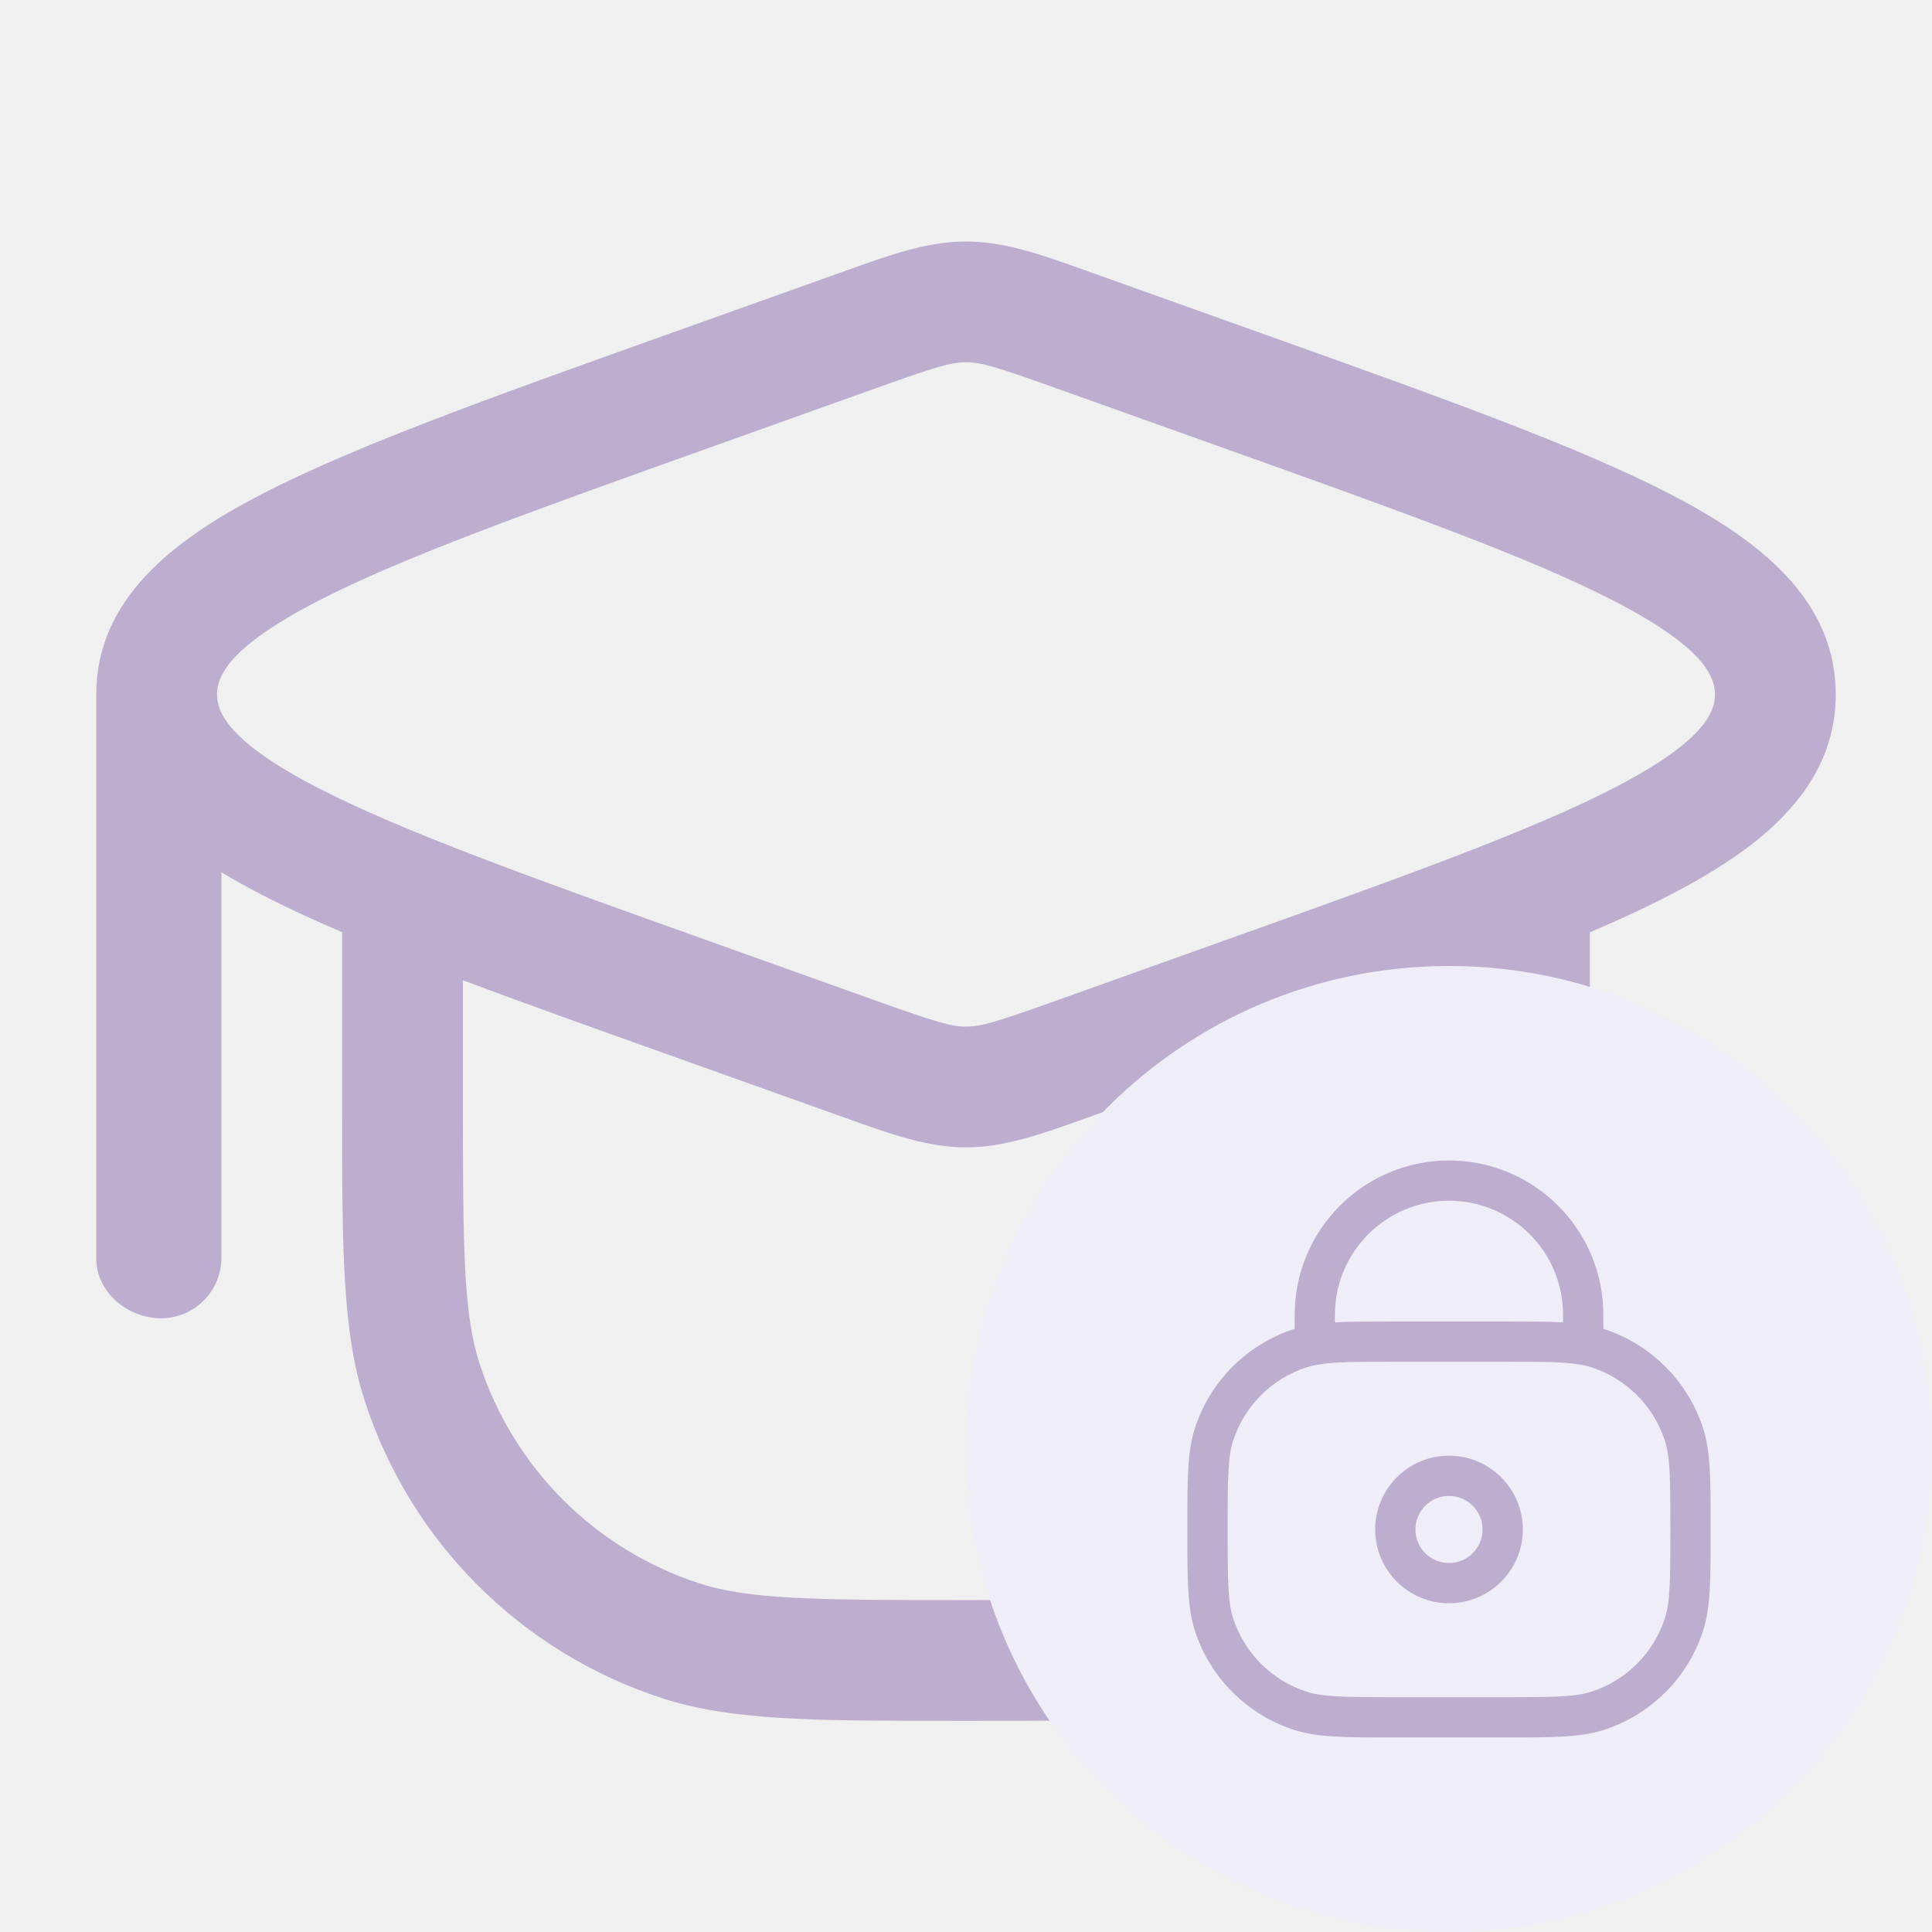
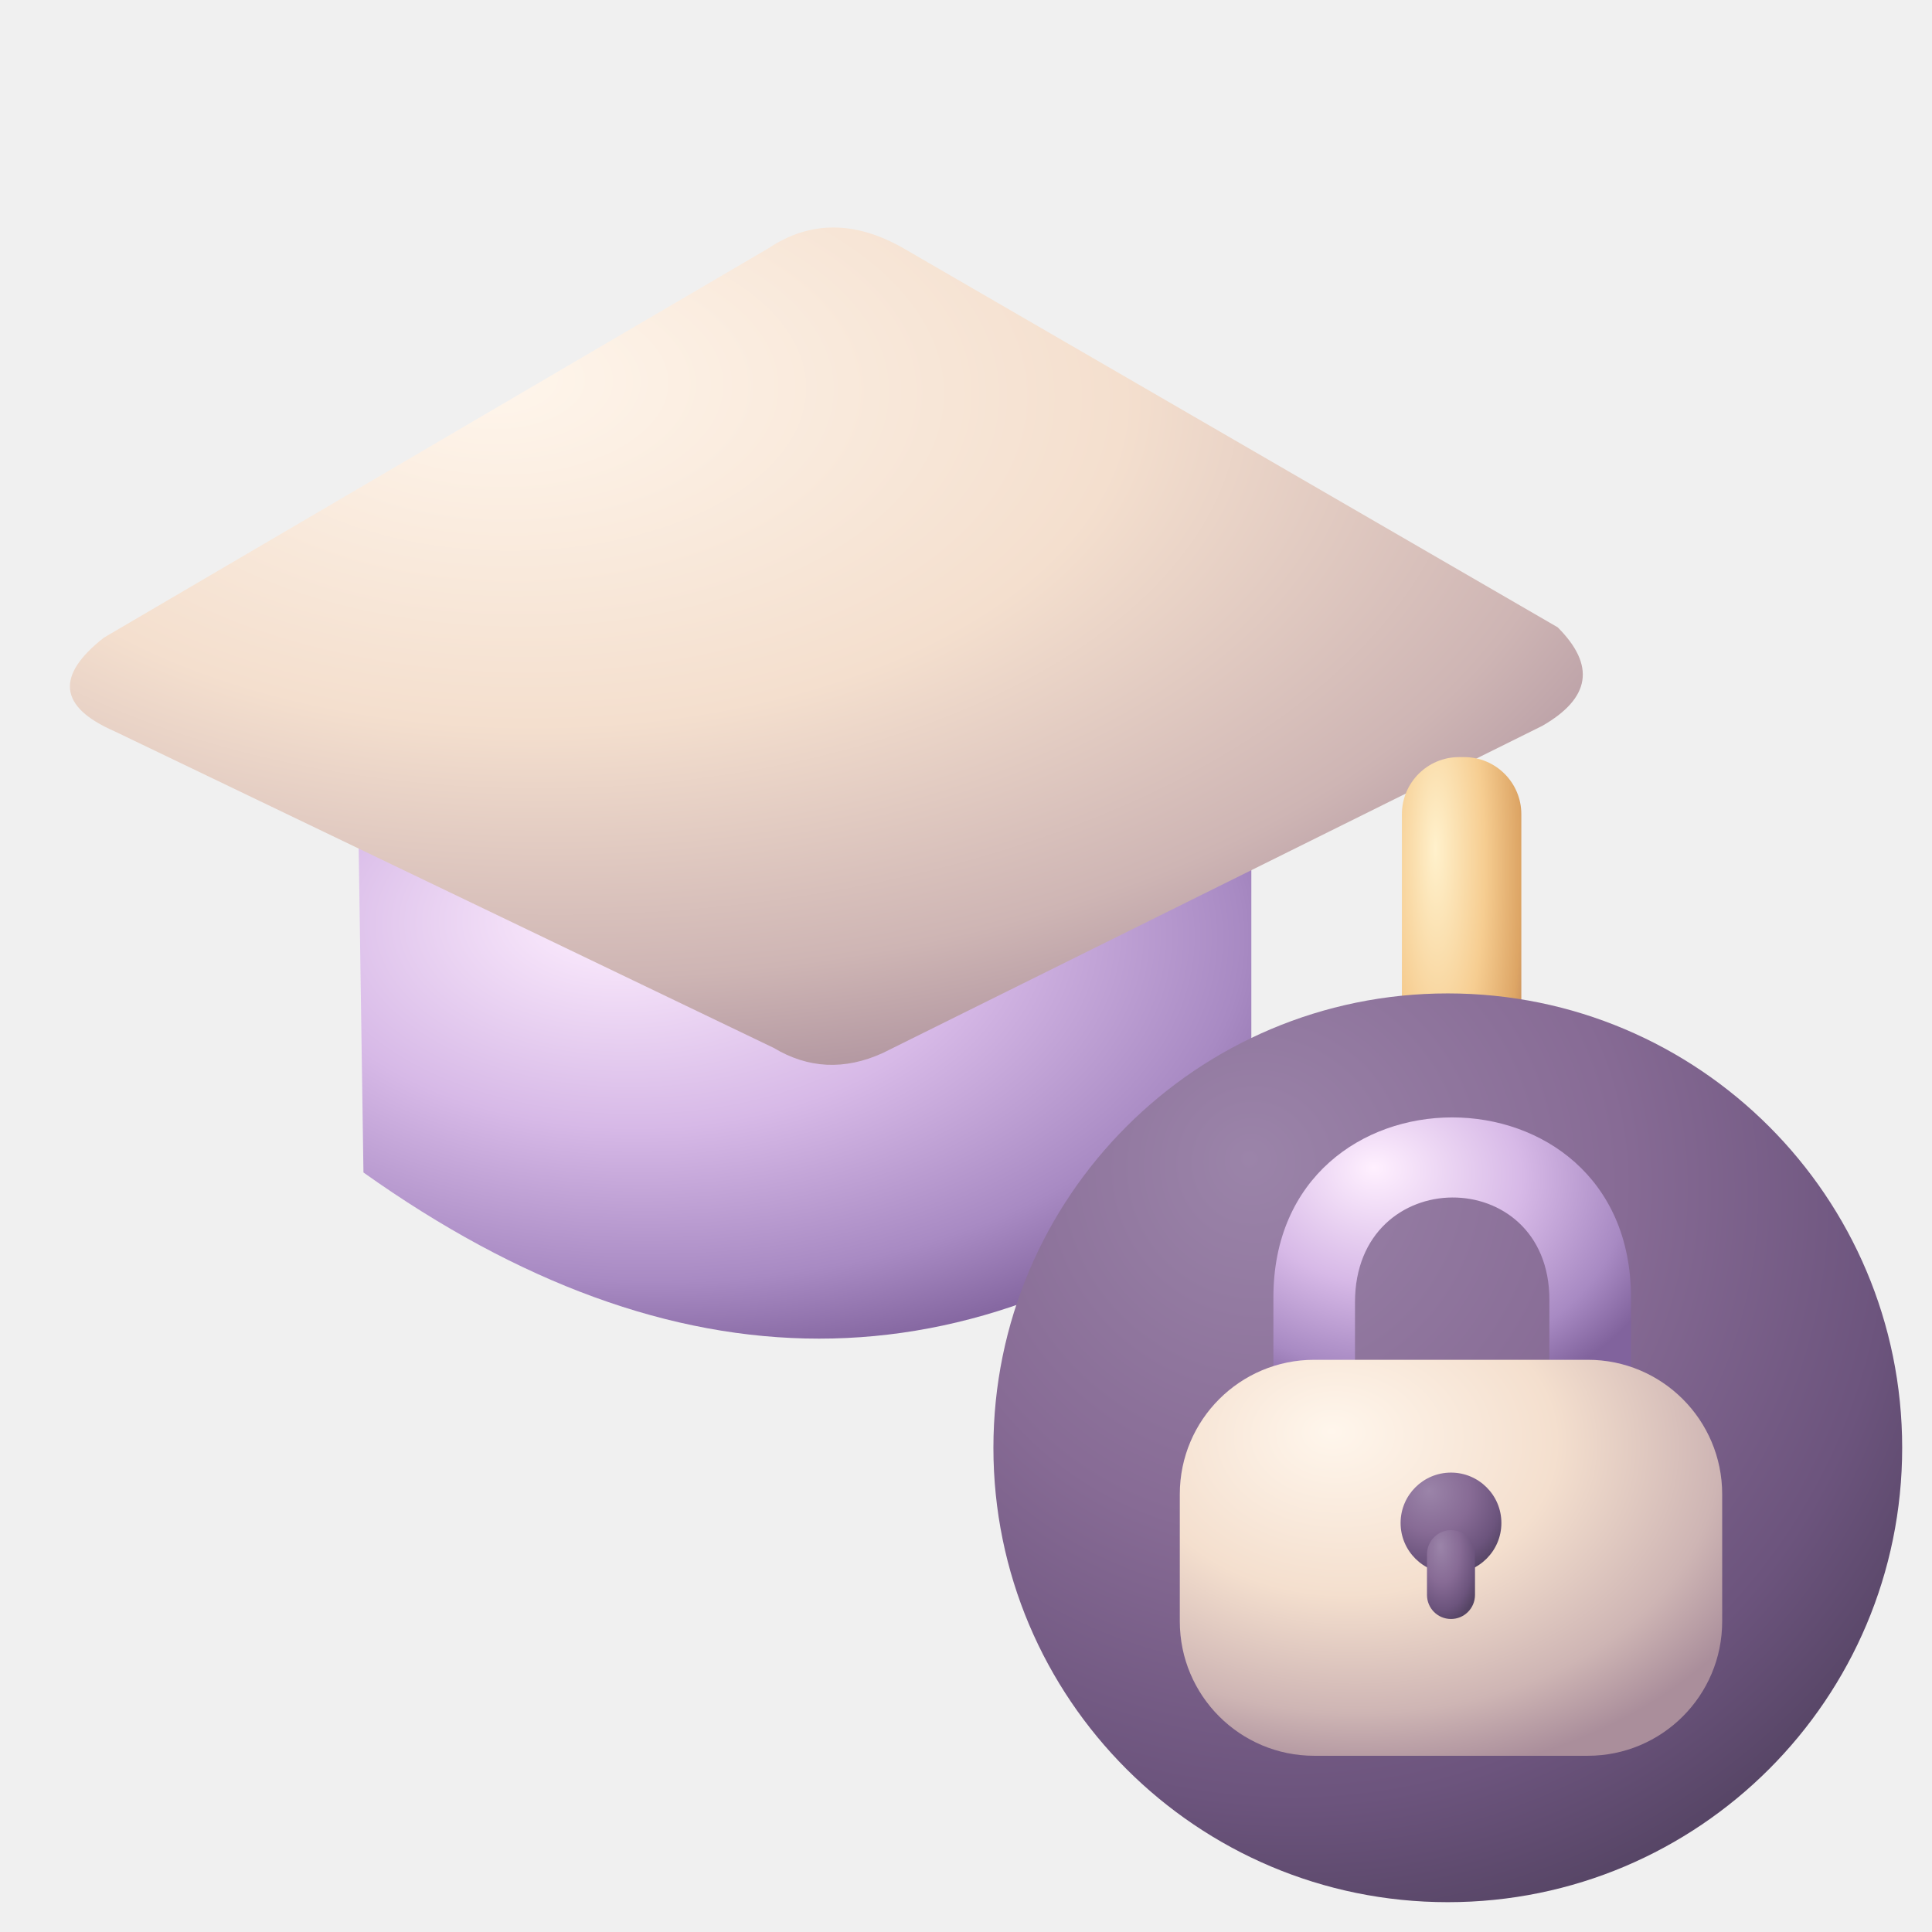
- <svg xmlns="http://www.w3.org/2000/svg" width="24" height="24" viewBox="0 0 24 24" fill="none">
-   <g opacity="0.5">
-     <path fill-rule="evenodd" clip-rule="evenodd" d="M8.232 4.175L10.501 3.365C11.07 3.161 11.521 3 12 3C12.479 3 12.93 3.161 13.5 3.365L15.768 4.175C17.915 4.942 19.603 5.545 20.748 6.138C21.025 6.281 21.292 6.434 21.536 6.602C21.841 6.811 22.111 7.043 22.323 7.306C22.621 7.676 22.804 8.109 22.804 8.626C22.804 8.666 22.803 8.706 22.801 8.745C22.77 9.295 22.529 9.746 22.163 10.128C22.037 10.261 21.897 10.384 21.747 10.499C21.245 10.884 20.566 11.233 19.75 11.582L19.75 13.788C19.75 15.495 19.75 16.536 19.469 17.403C18.9 19.154 17.527 20.526 15.777 21.095C14.909 21.377 13.868 21.377 12.162 21.377H11.838C10.132 21.377 9.091 21.377 8.223 21.095C6.473 20.526 5.1 19.154 4.531 17.403C4.25 16.536 4.25 15.495 4.25 13.788L4.25 11.58C3.882 11.423 3.549 11.269 3.252 11.115C3.08 11.026 2.911 10.933 2.75 10.835V15.626C2.75 16.041 2.414 16.376 2 16.376C1.586 16.376 1.196 16.052 1.196 15.638V8.626C1.196 7.446 2.145 6.71 3.252 6.138C4.397 5.545 6.085 4.942 8.232 4.175ZM2.975 9.146C3.012 9.182 3.055 9.22 3.102 9.259C3.288 9.41 3.556 9.584 3.941 9.783C4.985 10.323 6.576 10.893 8.8 11.687L10.907 12.44C11.622 12.695 11.813 12.753 12 12.753C12.187 12.753 12.378 12.695 13.093 12.44L15.2 11.687C17.424 10.893 19.015 10.323 20.059 9.783C21.152 9.217 21.304 8.856 21.304 8.626C21.304 8.525 21.274 8.397 21.146 8.237C21.039 8.104 20.863 7.949 20.58 7.767C20.436 7.675 20.264 7.576 20.059 7.47C19.015 6.93 17.424 6.36 15.201 5.566L13.093 4.813C12.378 4.558 12.187 4.5 12 4.5C11.814 4.5 11.622 4.558 10.907 4.813L8.8 5.566C6.576 6.36 4.985 6.93 3.941 7.47C2.848 8.036 2.696 8.397 2.696 8.626L2.696 8.628L2.698 8.669C2.709 8.791 2.768 8.947 2.975 9.146ZM5.75 13.627V12.177C6.49 12.455 7.32 12.751 8.233 13.077L10.501 13.887C11.07 14.091 11.521 14.253 12 14.253C12.479 14.253 12.93 14.091 13.5 13.887L15.799 13.066C16.703 12.743 17.523 12.451 18.25 12.177V13.627C18.25 15.546 18.241 16.328 18.042 16.94C17.622 18.234 16.607 19.248 15.313 19.669C14.702 19.867 13.92 19.877 12 19.877C10.08 19.877 9.298 19.867 8.687 19.669C7.393 19.248 6.378 18.234 5.958 16.94C5.759 16.328 5.75 15.546 5.75 13.627Z" fill="#8A6CAF" />
-     <path d="M12 18C12 14.686 14.686 12 18 12C21.314 12 24 14.686 24 18C24 21.314 21.314 24 18 24C14.686 24 12 21.314 12 18Z" fill="#EEEAFD" />
-     <g clip-path="url(#clip0_326_9110)">
-       <path fill-rule="evenodd" clip-rule="evenodd" d="M18 18.083C17.494 18.083 17.083 18.494 17.083 19C17.083 19.506 17.494 19.916 18 19.916C18.506 19.916 18.917 19.506 18.917 19C18.917 18.494 18.506 18.083 18 18.083ZM17.583 19C17.583 18.77 17.77 18.583 18 18.583C18.23 18.583 18.417 18.77 18.417 19C18.417 19.23 18.23 19.416 18 19.416C17.77 19.416 17.583 19.23 17.583 19Z" fill="#8A6CAF" />
-       <path fill-rule="evenodd" clip-rule="evenodd" d="M18 14.416C16.942 14.416 16.083 15.275 16.083 16.333V16.507L16.074 16.51C15.491 16.7 15.033 17.157 14.844 17.741C14.75 18.03 14.75 18.377 14.75 18.946V19.054C14.75 19.622 14.75 19.97 14.844 20.259C15.033 20.842 15.491 21.3 16.074 21.489C16.364 21.583 16.711 21.583 17.279 21.583H18.721C19.289 21.583 19.637 21.583 19.926 21.489C20.509 21.3 20.967 20.842 21.156 20.259C21.25 19.97 21.25 19.622 21.25 19.054V18.946C21.25 18.377 21.25 18.03 21.156 17.741C20.967 17.157 20.509 16.7 19.926 16.51L19.917 16.507V16.333C19.917 15.275 19.059 14.416 18 14.416ZM17.305 16.416C17.012 16.416 16.778 16.416 16.583 16.427V16.333C16.583 15.551 17.218 14.916 18 14.916C18.782 14.916 19.417 15.551 19.417 16.333V16.427C19.222 16.416 18.988 16.416 18.695 16.416H17.305ZM16.375 16.951C16.574 16.917 16.843 16.916 17.333 16.916H18.667C19.157 16.916 19.426 16.917 19.625 16.951C19.68 16.96 19.728 16.972 19.771 16.986C20.202 17.126 20.541 17.464 20.681 17.895C20.747 18.099 20.75 18.36 20.75 19C20.75 19.64 20.747 19.9 20.681 20.104C20.541 20.536 20.202 20.874 19.771 21.014C19.567 21.08 19.307 21.083 18.667 21.083H17.333C16.694 21.083 16.433 21.08 16.229 21.014C15.798 20.874 15.46 20.536 15.319 20.104C15.253 19.9 15.25 19.64 15.25 19C15.25 18.36 15.253 18.099 15.319 17.895C15.46 17.464 15.798 17.126 16.229 16.986C16.272 16.972 16.32 16.96 16.375 16.951Z" fill="#8A6CAF" />
+ <svg xmlns="http://www.w3.org/2000/svg" width="24" height="24" viewBox="0 0 32 32">
+   <defs>
+     <radialGradient id="cream" cx="34%" cy="24%" r="82%" fx="28%" fy="18%">
+       <stop offset="0" stop-color="#fff6ec" />
+       <stop offset="0.47" stop-color="#f4dfce" />
+       <stop offset="0.81" stop-color="#ceb5b4" />
+       <stop offset="1" stop-color="#aa8e9b" />
+     </radialGradient>
+     <radialGradient id="lilac" cx="34%" cy="24%" r="82%" fx="28%" fy="18%">
+       <stop offset="0" stop-color="#fff0ff" />
+       <stop offset="0.47" stop-color="#d7b9e7" />
+       <stop offset="0.81" stop-color="#a88ac3" />
+       <stop offset="1" stop-color="#81639d" />
+     </radialGradient>
+     <radialGradient id="pink" cx="34%" cy="24%" r="82%" fx="28%" fy="18%">
+       <stop offset="0" stop-color="#fff0ef" />
+       <stop offset="0.47" stop-color="#edc0d4" />
+       <stop offset="0.81" stop-color="#c389af" />
+       <stop offset="1" stop-color="#995f8c" />
+     </radialGradient>
+     <radialGradient id="gold" cx="34%" cy="24%" r="82%" fx="28%" fy="18%">
+       <stop offset="0" stop-color="#fff1cc" />
+       <stop offset="0.47" stop-color="#f6cd91" />
+       <stop offset="0.81" stop-color="#dda565" />
+       <stop offset="1" stop-color="#b37957" />
+     </radialGradient>
+     <radialGradient id="plum" cx="34%" cy="24%" r="82%" fx="28%" fy="18%">
+       <stop offset="0" stop-color="#9b84a9" />
+       <stop offset="0.47" stop-color="#876b95" />
+       <stop offset="0.81" stop-color="#6c547d" />
+       <stop offset="1" stop-color="#554464" />
+     </radialGradient>
+   </defs>
+   <g transform="translate(0 .5) scale(.86)">
+     <path d="M6.9 15.2Q16 19.3 24.1 15.4V22Q16 28.4 7 22Z" fill="url(#lilac)" />
+     <path d="M2 11.7L14.8 4.2Q16 3.4 17.4 4.2L30 11.5Q31.1 12.6 29.7 13.4L17 19.7Q15.9 20.2 14.9 19.6L2.2 13.5Q.6 12.8 2 11.7Z" fill="url(#cream)" />
+     <rect x="27" y="14" width="2.3" height="9.7" rx="1.1" fill="url(#gold)" />
+   </g>
+   <g transform="translate(15.5 15.5) scale(.53)">
+     <ellipse cx="16" cy="16" rx="14.2" ry="14.2" fill="url(#plum)" />
+     <g transform="translate(4.1 3.2) scale(.75)">
+       <path d="M8.6 15V10.8C8.6 .8 23.5 .8 23.5 10.8V15H20.1V10.9C20.1 5.2 12 5.2 12 11V15Z" fill="url(#lilac)" />
+       <rect x="4.7" y="13.4" width="22.6" height="16.5" rx="5.6" fill="url(#cream)" />
+       <ellipse cx="16" cy="20.2" rx="2.1" ry="2.1" fill="url(#plum)" />
+       <rect x="15" y="20.5" width="2" height="3.7" rx="1" fill="url(#plum)" />
    </g>
  </g>
-   <defs>
-     <clipPath id="clip0_326_9110">
-       <rect width="8" height="8" fill="white" transform="translate(14 14)" />
-     </clipPath>
-   </defs>
</svg>
